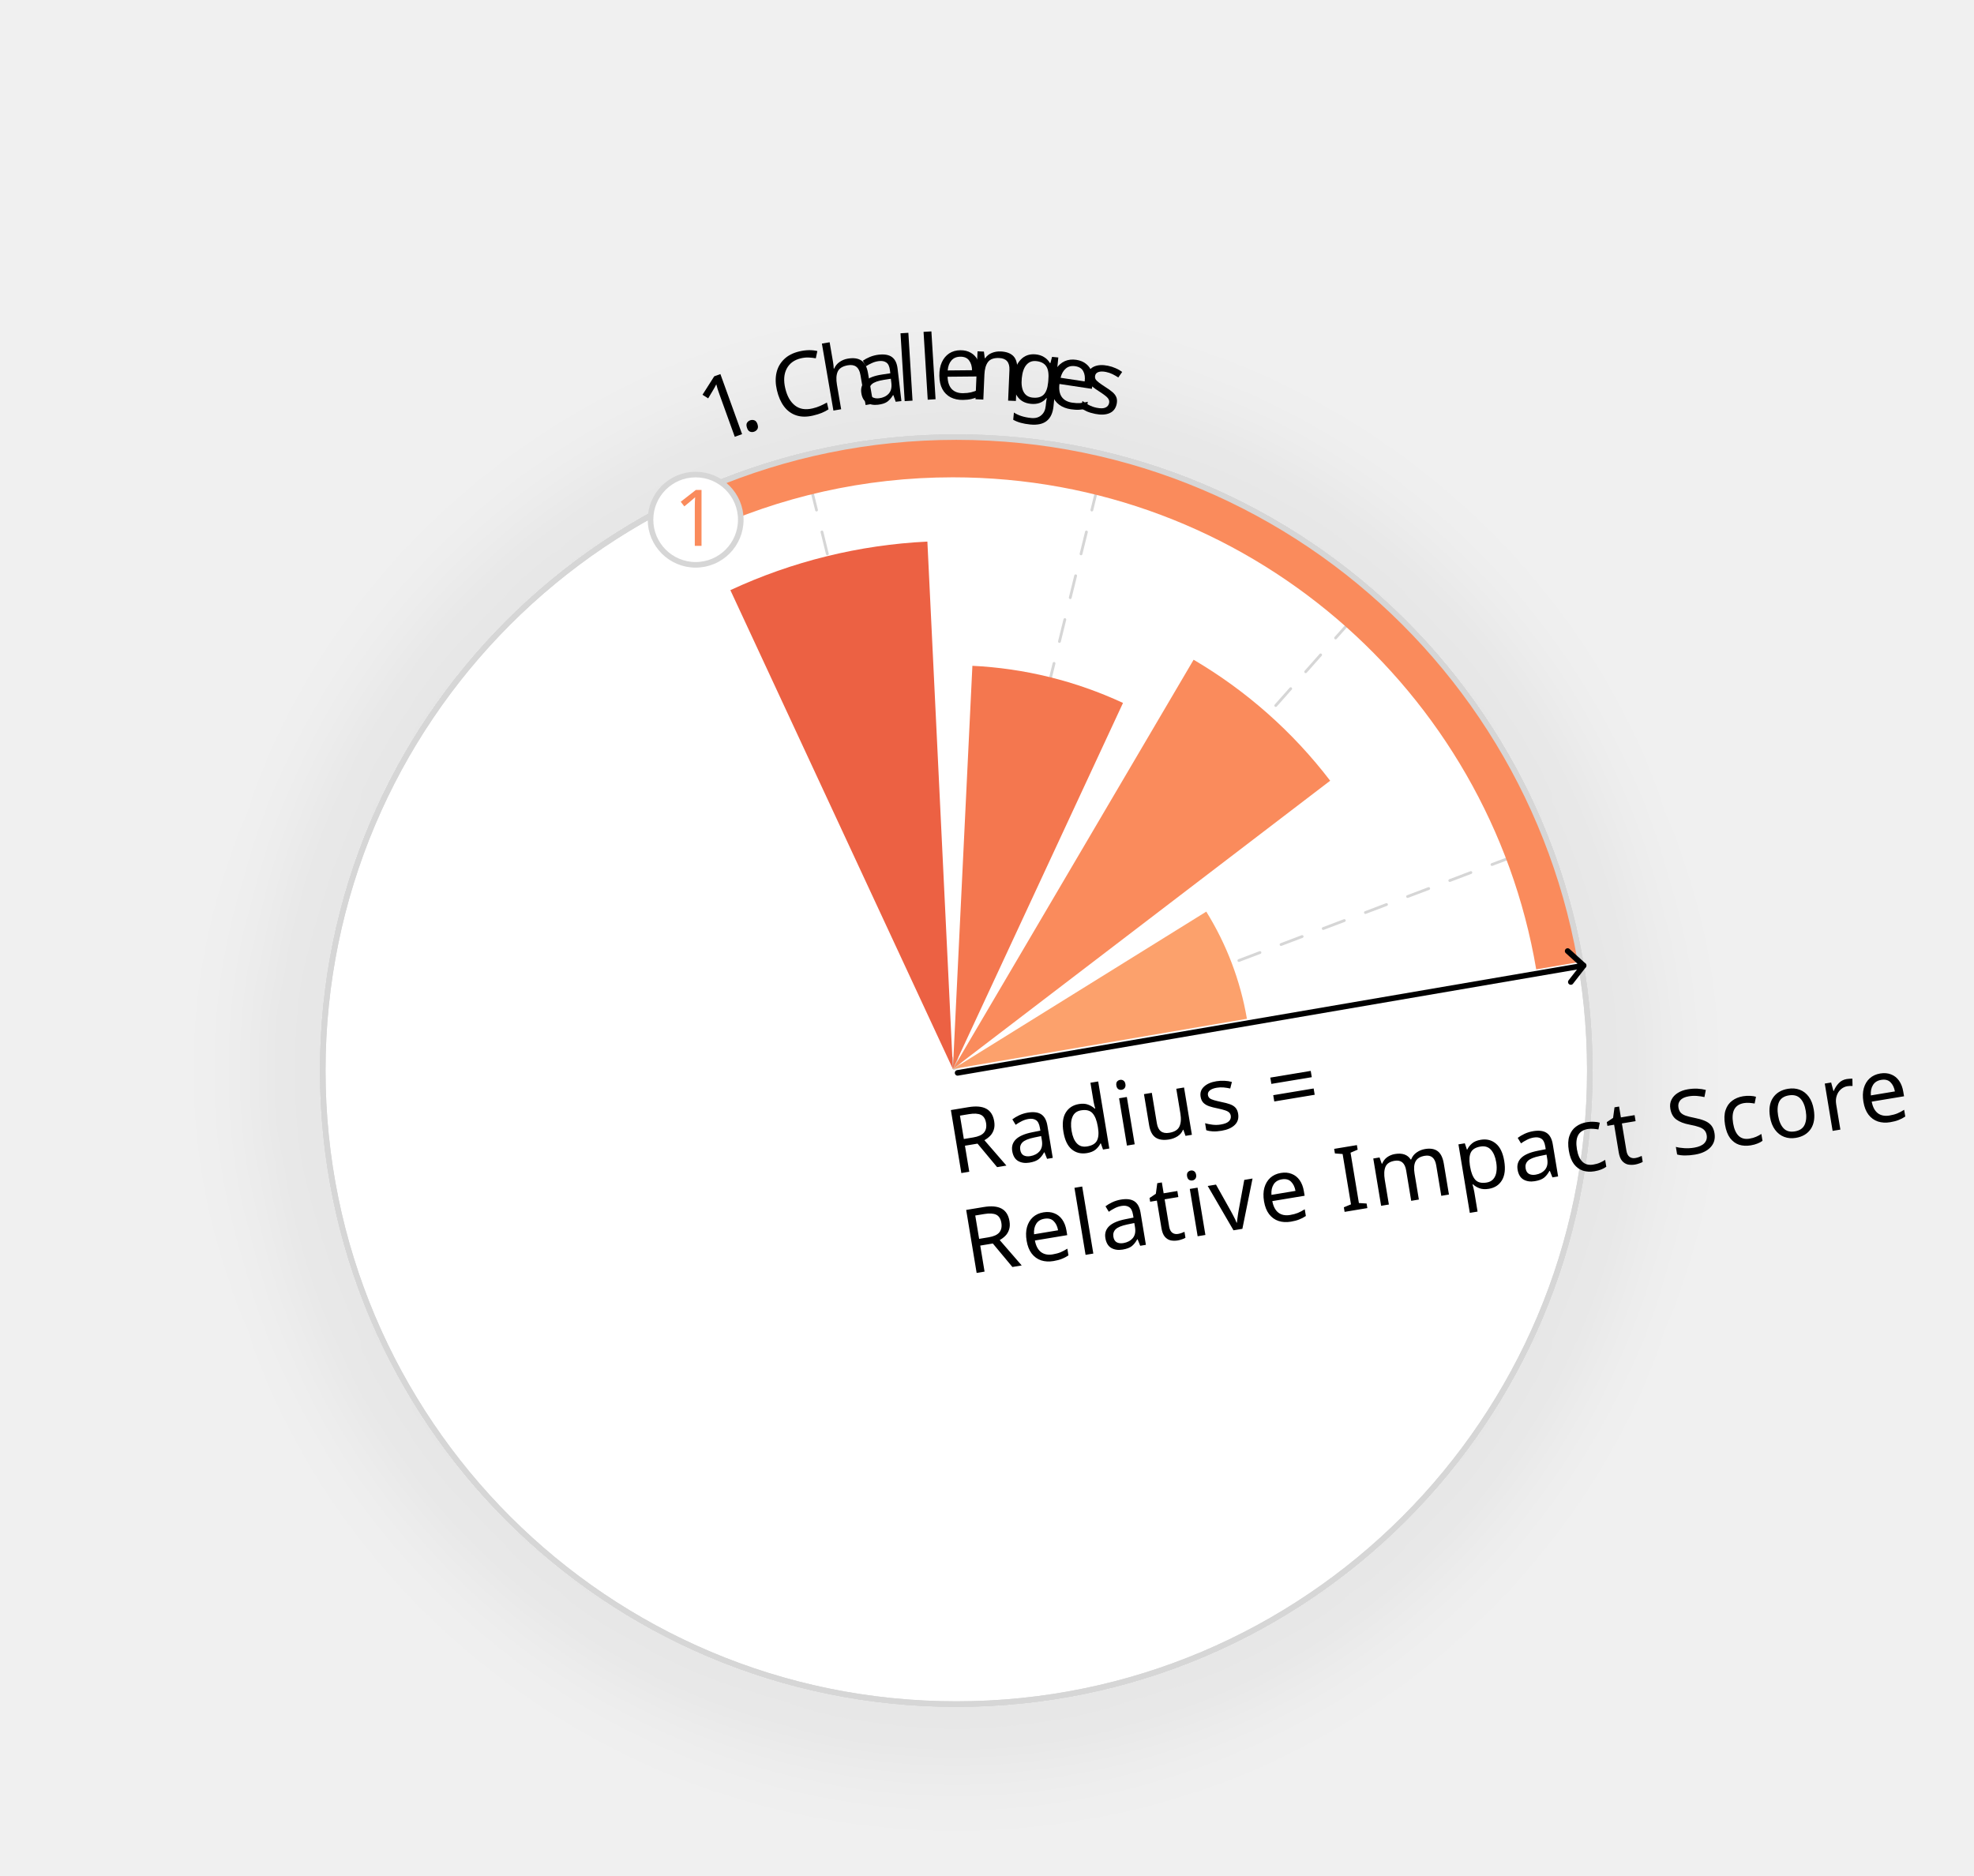
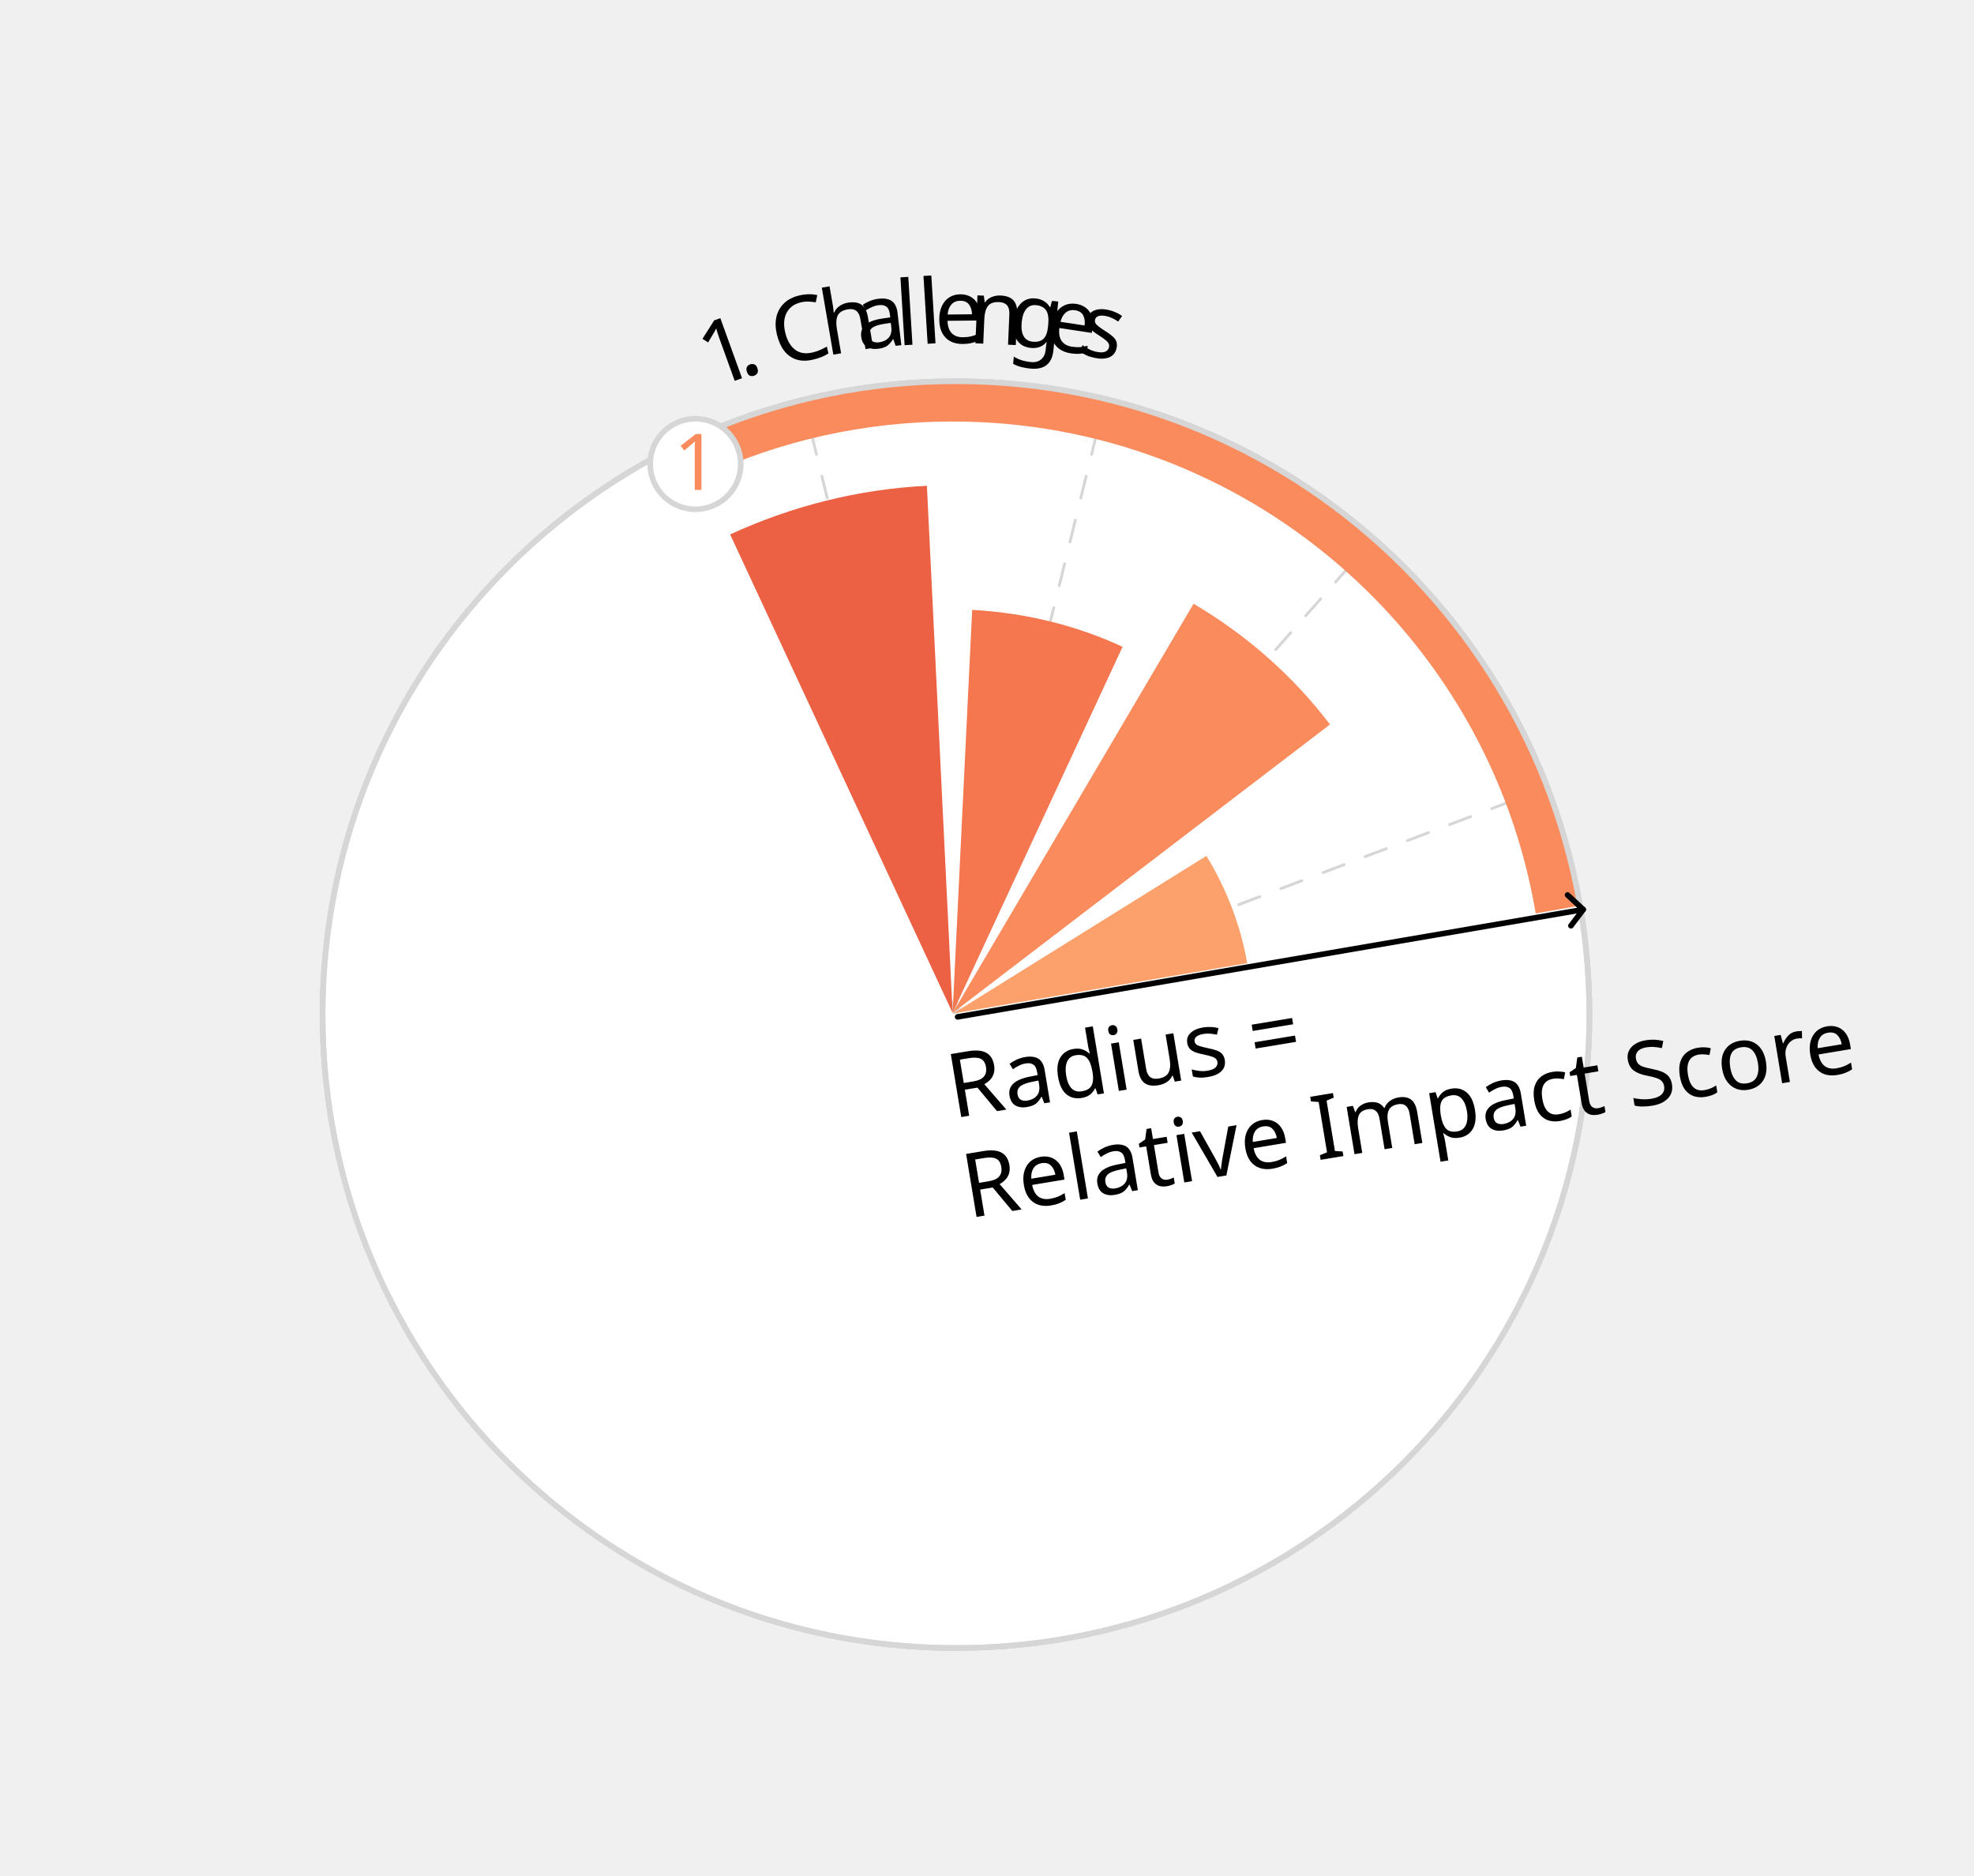
- <svg xmlns="http://www.w3.org/2000/svg" id="Variable-1" viewBox="0 0 353.071 335.495">
-   <defs>
-     <style>.cls-1,.cls-2,.cls-3,.cls-4{stroke-width:0px;}.cls-1,.cls-5{fill:#fa8b5c;}.cls-6{stroke:#000;}.cls-6,.cls-7,.cls-8,.cls-9{stroke-linecap:round;stroke-linejoin:round;}.cls-6,.cls-7,.cls-8,.cls-9,.cls-10,.cls-11{fill:none;}.cls-12{letter-spacing:.03em;}.cls-12,.cls-13{fill:#000;font-size:16px;}.cls-12,.cls-13,.cls-5{font-family:PatrickHandSC-Regular, 'Patrick Hand SC';}.cls-7,.cls-14,.cls-8,.cls-9,.cls-10,.cls-11{stroke:#d6d6d6;}.cls-7,.cls-8,.cls-9{stroke-width:.5px;}.cls-2{fill:#ec6143;}.cls-3{fill:#fca16c;}.cls-5{font-size:14px;letter-spacing:.03em;}.cls-14{fill:#fff;}.cls-14,.cls-10,.cls-11{stroke-miterlimit:10;}.cls-8{stroke-dasharray:0 0 4.035 4.035;}.cls-9{stroke-dasharray:0 0 4.035 4.035;}.cls-10{filter:url(#drop-shadow-1);}.cls-4{fill:#f4774f;}</style>
-     <filter id="drop-shadow-1" filterUnits="userSpaceOnUse">
-       <feOffset dx="0" dy="0" />
-       <feGaussianBlur result="blur" stdDeviation="10" />
-       <feFlood flood-color="#000" flood-opacity="1" />
-       <feComposite in2="blur" operator="in" />
-       <feComposite in="SourceGraphic" />
-     </filter>
-   </defs>
+ <svg xmlns="http://www.w3.org/2000/svg" version="1.1" id="Variable-1" x="0px" y="0px" viewBox="0 0 353.1 335.5" style="enable-background:new 0 0 353.1 335.5;" xml:space="preserve">
+   <style type="text/css">
+ 	.st0{fill:none;stroke:#D6D6D6;stroke-miterlimit:10;}
+ 	.st1{fill:#FFFFFF;stroke:#D6D6D6;stroke-miterlimit:10;}
+ 	.st2{font-family:'PatrickHandSC-Regular';}
+ 	.st3{font-size:16px;}
+ 	.st4{fill:none;stroke:#D6D6D6;stroke-width:0.5;stroke-linecap:round;stroke-linejoin:round;}
+ 	.st5{fill:none;stroke:#D6D6D6;stroke-width:0.5;stroke-linecap:round;stroke-linejoin:round;stroke-dasharray:0,0,4.035,4.035;}
+ 	.st6{fill:#EC6143;}
+ 	.st7{fill:#F4774F;}
+ 	.st8{fill:#FA8B5C;}
+ 	.st9{fill:#FCA16C;}
+ 	.st10{font-size:14px;}
+ 	.st11{fill:none;stroke:#000000;stroke-linecap:round;stroke-linejoin:round;}
+ </style>
  <g id="Bottom">
-     <circle class="cls-10" cx="171.042" cy="191.495" r="113.318" />
-     <circle class="cls-14" cx="171.042" cy="191.495" r="113.318" />
+     <circle class="st0" cx="171" cy="181.5" r="113.3" />
+     <circle class="st1" cx="171" cy="181.5" r="113.3" />
  </g>
  <g id="_1_Group">
-     <text class="cls-13" transform="translate(51.593 173.2843) rotate(-79.9402)">
-       <tspan x="0" y="0"> </tspan>
-     </text>
-     <text class="cls-13" transform="translate(52.2212 169.7359) rotate(-78.2452)">
-       <tspan x="0" y="0"> </tspan>
-     </text>
-     <text class="cls-13" transform="translate(52.9552 166.2049) rotate(-76.5464)">
-       <tspan x="0" y="0"> </tspan>
-     </text>
-     <text class="cls-13" transform="translate(53.7887 162.7147) rotate(-74.8542)">
-       <tspan x="0" y="0"> </tspan>
-     </text>
-     <text class="cls-13" transform="translate(54.7326 159.2242) rotate(-73.1471)">
-       <tspan x="0" y="0"> </tspan>
-     </text>
-     <text class="cls-13" transform="translate(55.7747 155.7797) rotate(-71.4453)">
-       <tspan x="0" y="0"> </tspan>
-     </text>
-     <text class="cls-13" transform="translate(56.9204 152.3612) rotate(-69.7385)">
-       <tspan x="0" y="0"> </tspan>
-     </text>
-     <text class="cls-13" transform="translate(58.162 148.9936) rotate(-68.0375)">
-       <tspan x="0" y="0"> </tspan>
-     </text>
-     <text class="cls-13" transform="translate(59.5149 145.6355) rotate(-66.3198)">
-       <tspan x="0" y="0"> </tspan>
-     </text>
-     <text class="cls-13" transform="translate(60.9524 142.3534) rotate(-64.6163)">
-       <tspan x="0" y="0"> </tspan>
-     </text>
-     <text class="cls-13" transform="translate(62.5015 139.086) rotate(-62.8983)">
-       <tspan x="0" y="0"> </tspan>
-     </text>
-     <text class="cls-13" transform="translate(64.1427 135.8783) rotate(-61.1839)">
-       <tspan x="0" y="0"> </tspan>
-     </text>
-     <text class="cls-13" transform="translate(65.8851 132.7109) rotate(-59.4641)">
-       <tspan x="0" y="0"> </tspan>
-     </text>
-     <text class="cls-13" transform="translate(67.715 129.6048) rotate(-57.7492)">
-       <tspan x="0" y="0"> </tspan>
-     </text>
-     <text class="cls-13" transform="translate(69.6333 126.5645) rotate(-56.0401)">
-       <tspan x="0" y="0"> </tspan>
-     </text>
-     <text class="cls-13" transform="translate(71.6484 123.5687) rotate(-54.3256)">
-       <tspan x="0" y="0"> </tspan>
-     </text>
-     <text class="cls-13" transform="translate(73.7495 120.6423) rotate(-52.6179)">
-       <tspan x="0" y="0"> </tspan>
-     </text>
-     <text class="cls-13" transform="translate(75.9163 117.8015) rotate(-50.9292)">
-       <tspan x="0" y="0"> </tspan>
-     </text>
-     <text class="cls-13" transform="translate(78.1933 114.994) rotate(-49.2252)">
-       <tspan x="0" y="0"> </tspan>
-     </text>
-     <text class="cls-13" transform="translate(80.5512 112.2594) rotate(-47.5285)">
-       <tspan x="0" y="0"> </tspan>
-     </text>
-     <text class="cls-13" transform="translate(82.9867 109.5979) rotate(-45.8418)">
-       <tspan x="0" y="0"> </tspan>
-     </text>
-     <text class="cls-13" transform="translate(85.4977 107.0101) rotate(-44.1647)">
-       <tspan x="0" y="0"> </tspan>
-     </text>
-     <text class="cls-13" transform="translate(88.0557 104.5082) rotate(-42.123)">
-       <tspan x="0" y="0"> </tspan>
-     </text>
-     <text class="cls-13" transform="translate(90.7268 102.0743) rotate(-40.8296)">
-       <tspan x="0" y="0"> </tspan>
-     </text>
-     <text class="cls-13" transform="translate(93.4611 99.7096) rotate(-39.141)">
-       <tspan x="0" y="0"> </tspan>
-     </text>
-     <text class="cls-13" transform="translate(96.247 97.4397) rotate(-37.4553)">
-       <tspan x="0" y="0"> </tspan>
-     </text>
-     <text class="cls-13" transform="translate(99.1028 95.2516) rotate(-35.7614)">
-       <tspan x="0" y="0"> </tspan>
-     </text>
-     <text class="cls-13" transform="translate(102.0446 93.1314) rotate(-34.0481)">
-       <tspan x="0" y="0"> </tspan>
-     </text>
-     <text class="cls-13" transform="translate(105.0343 91.1108) rotate(-32.3386)">
-       <tspan x="0" y="0"> </tspan>
-     </text>
-     <text class="cls-13" transform="translate(108.0681 89.188) rotate(-30.635)">
-       <tspan x="0" y="0"> </tspan>
-     </text>
-     <text class="cls-13" transform="translate(111.1648 87.3521) rotate(-28.9241)">
-       <tspan x="0" y="0"> </tspan>
-     </text>
-     <text class="cls-13" transform="translate(114.3028 85.6166) rotate(-27.2187)">
-       <tspan x="0" y="0"> </tspan>
-     </text>
-     <text class="cls-13" transform="translate(117.5215 83.9608) rotate(-25.497)">
-       <tspan x="0" y="0"> </tspan>
-     </text>
-     <text class="cls-13" transform="translate(120.777 82.4069) rotate(-23.78)">
-       <tspan x="0" y="0"> </tspan>
-     </text>
-     <text class="cls-13" transform="translate(124.0673 80.9554) rotate(-22.0702)">
-       <tspan x="0" y="0"> </tspan>
-     </text>
-     <text class="cls-13" transform="translate(127.3813 79.5874) rotate(-19.8614)">
-       <tspan x="0" y="0">1</tspan>
-     </text>
-     <text class="cls-13" transform="translate(132.7591 77.6665) rotate(-17.7181)">
-       <tspan x="0" y="0">.</tspan>
-     </text>
-     <text class="cls-13" transform="translate(135.9437 76.6452) rotate(-16.0711)">
-       <tspan x="0" y="0"> </tspan>
-     </text>
-     <text class="cls-13" transform="translate(139.3253 75.6017) rotate(-13.1956)">
-       <tspan x="0" y="0">C</tspan>
-     </text>
-     <text class="cls-13" transform="translate(147.7249 73.6696) rotate(-9.762)">
-       <tspan x="0" y="0">h</tspan>
-     </text>
-     <text class="cls-13" transform="translate(153.5928 72.6433) rotate(-6.7322)">
-       <tspan x="0" y="0">a</tspan>
-     </text>
-     <text class="cls-13" transform="translate(160.4547 71.8324) rotate(-3.5198)">
-       <tspan x="0" y="0">ll</tspan>
-     </text>
-     <text class="cls-13" transform="translate(167.1793 71.4251) rotate(-.5496)">
-       <tspan x="0" y="0">e</tspan>
-     </text>
-     <text class="cls-13" transform="translate(173.1171 71.3518) rotate(2.4602)">
-       <tspan x="0" y="0">n</tspan>
-     </text>
-     <text class="cls-13" transform="translate(180.0072 71.6478) rotate(5.6212)">
-       <tspan x="0" y="0">g</tspan>
-     </text>
-     <text class="cls-13" transform="translate(186.5811 72.3007) rotate(8.5714)">
-       <tspan x="0" y="0">e</tspan>
-     </text>
-     <text class="cls-13" transform="translate(192.4653 73.1796) rotate(11.4441)">
-       <tspan x="0" y="0">s</tspan>
-     </text>
-     <text class="cls-13" transform="translate(198.6265 74.4532) rotate(13.7667)">
-       <tspan x="0" y="0"> </tspan>
-     </text>
+     <text transform="matrix(0.9405 -0.3397 0.3397 0.9405 127.3814 69.5873)" class="st2 st3">1</text>
+     <text transform="matrix(0.9526 -0.3043 0.3043 0.9526 132.7589 67.6665)" class="st2 st3">.</text>
+     <text transform="matrix(0.9736 -0.2283 0.2283 0.9736 139.3254 65.6017)" class="st2 st3">C</text>
+     <text transform="matrix(0.9855 -0.1696 0.1696 0.9855 147.7249 63.6695)" class="st2 st3">h</text>
+     <text transform="matrix(0.9931 -0.1172 0.1172 0.9931 153.5928 62.6433)" class="st2 st3">a</text>
+     <text transform="matrix(0.9981 -6.139347e-02 6.139347e-02 0.9981 160.4547 61.8324)" class="st2 st3">ll</text>
+     <text transform="matrix(1 -9.592183e-03 9.592183e-03 1 167.1793 61.4251)" class="st2 st3">e</text>
+     <text transform="matrix(0.9991 4.292540e-02 -4.292540e-02 0.9991 173.1171 61.3518)" class="st2 st3">n</text>
+     <text transform="matrix(0.9952 9.795114e-02 -9.795114e-02 0.9952 180.0072 61.6478)" class="st2 st3">g</text>
+     <text transform="matrix(0.9888 0.149 -0.149 0.9888 186.5811 62.3006)" class="st2 st3">e</text>
+     <text transform="matrix(0.9801 0.1984 -0.1984 0.9801 192.4653 63.1796)" class="st2 st3">s</text>
    <g id="_1._Axes">
-       <line class="cls-7" x1="170.666" y1="191.12" x2="170.188" y2="189.178" />
-       <line class="cls-9" x1="169.222" y1="185.26" x2="144.599" y2="85.36" />
-       <line class="cls-7" x1="144.116" y1="83.401" x2="143.637" y2="81.459" />
-       <line class="cls-7" x1="170.666" y1="191.12" x2="171.145" y2="189.178" />
-       <line class="cls-9" x1="172.111" y1="185.26" x2="196.734" y2="85.36" />
-       <line class="cls-7" x1="197.217" y1="83.401" x2="197.695" y2="81.459" />
-       <line class="cls-7" x1="170.666" y1="191.12" x2="171.993" y2="189.623" />
-       <line class="cls-8" x1="174.668" y1="186.602" x2="242.897" y2="109.588" />
-       <line class="cls-7" x1="244.235" y1="108.078" x2="245.561" y2="106.581" />
-       <line class="cls-7" x1="170.666" y1="191.12" x2="172.536" y2="190.41" />
-       <line class="cls-9" x1="176.309" y1="188.98" x2="272.513" y2="152.494" />
-       <line class="cls-7" x1="274.399" y1="151.779" x2="276.269" y2="151.07" />
+       <line class="st4" x1="170.7" y1="181.1" x2="170.2" y2="179.2" />
+       <line class="st5" x1="169.2" y1="175.3" x2="144.6" y2="75.4" />
+       <line class="st4" x1="144.1" y1="73.4" x2="143.6" y2="71.5" />
+       <line class="st4" x1="170.7" y1="181.1" x2="171.1" y2="179.2" />
+       <line class="st5" x1="172.1" y1="175.3" x2="196.7" y2="75.4" />
+       <line class="st4" x1="197.2" y1="73.4" x2="197.7" y2="71.5" />
+       <line class="st4" x1="170.7" y1="181.1" x2="172" y2="179.6" />
+       <line class="st5" x1="174.7" y1="176.6" x2="242.9" y2="99.6" />
+       <line class="st4" x1="244.2" y1="98.1" x2="245.6" y2="96.6" />
+       <line class="st4" x1="170.7" y1="181.1" x2="172.5" y2="180.4" />
+       <line class="st5" x1="176.3" y1="179" x2="272.5" y2="142.5" />
+       <line class="st4" x1="274.4" y1="141.8" x2="276.3" y2="141.1" />
    </g>
    <g id="_1._Bars">
-       <path class="cls-2" d="M130.634,105.559c11.074-5.146,23.041-8.095,35.238-8.685l4.563,94.338-39.801-85.653Z" />
-       <path class="cls-4" d="M173.923,119.093c9.324.451,18.472,2.706,26.938,6.64l-30.426,65.479,3.488-72.119Z" />
-       <path class="cls-1" d="M213.49,118.006c9.465,5.567,17.76,12.916,24.427,21.641l-67.482,51.565,43.055-73.206Z" />
-       <path class="cls-3" d="M215.755,163.062c3.64,5.859,6.109,12.369,7.27,19.168l-52.59,8.982,45.32-28.15Z" />
+       <path class="st6" d="M130.6,95.6c11.1-5.1,23-8.1,35.2-8.7l4.6,94.3L130.6,95.6L130.6,95.6z" />
+       <path class="st7" d="M173.9,109.1c9.3,0.5,18.5,2.7,26.9,6.6l-30.4,65.5L173.9,109.1L173.9,109.1z" />
+       <path class="st8" d="M213.5,108c9.5,5.6,17.8,12.9,24.4,21.6l-67.5,51.6L213.5,108L213.5,108z" />
+       <path class="st9" d="M215.8,153.1c3.6,5.9,6.1,12.4,7.3,19.2l-52.6,9L215.8,153.1z" />
    </g>
-     <path id="_1_color" class="cls-1" d="M170.435,85.377c52.377,0,95.86,38.05,104.333,88.015l7.921-1.353c-9.226-53.313-55.699-93.862-111.648-93.862-17.172,0-33.447,3.827-48.031,10.662l2.893,6.343c13.537-6.288,28.623-9.805,44.532-9.805Z" />
+     <path id="_1_color" class="st8" d="M170.4,75.4c52.4,0,95.9,38.1,104.3,88l7.9-1.4C273.5,108.7,227,68.2,171,68.2   c-17.2,0-33.4,3.8-48,10.7l2.9,6.3C139.4,78.9,154.5,75.4,170.4,75.4L170.4,75.4z" />
  </g>
-   <circle id="Outside_Stroke" class="cls-11" cx="171.042" cy="191.495" r="113.318" />
+   <circle id="Outside_Stroke" class="st0" cx="171" cy="181.5" r="113.3" />
  <g id="_1">
-     <circle class="cls-14" cx="124.424" cy="92.958" r="8.072" />
-     <text class="cls-5" transform="translate(120.5065 97.6383)">
-       <tspan x="0" y="0">1</tspan>
-     </text>
+     <circle class="st1" cx="124.4" cy="83" r="8.1" />
+     <text transform="matrix(1 0 0 1 120.5065 87.6383)" class="st8 st2 st10">1</text>
  </g>
-   <text class="cls-12" transform="translate(173.1566 227.9411) rotate(-9.4225)">
-     <tspan x="0" y="0">Relative Impact Score</tspan>
-   </text>
-   <text class="cls-12" transform="translate(170.4201 210.0775) rotate(-9.4225)">
-     <tspan x="0" y="0">Radius = </tspan>
-   </text>
-   <polyline class="cls-6" points="171.278 191.903 283.247 172.707 280.391 170.111" />
-   <line class="cls-6" x1="280.958" y1="175.649" x2="283.247" y2="172.707" />
+   <text transform="matrix(0.9865 -0.1637 0.1637 0.9865 173.1566 217.9412)" class="st2 st3">Relative Impact Score</text>
+   <text transform="matrix(0.9865 -0.1637 0.1637 0.9865 170.42 200.0775)" class="st2 st3">Radius =</text>
+   <polyline class="st11" points="171.3,181.9 283.2,162.7 280.4,160.1 " />
+   <line class="st11" x1="281" y1="165.6" x2="283.2" y2="162.7" />
</svg>
